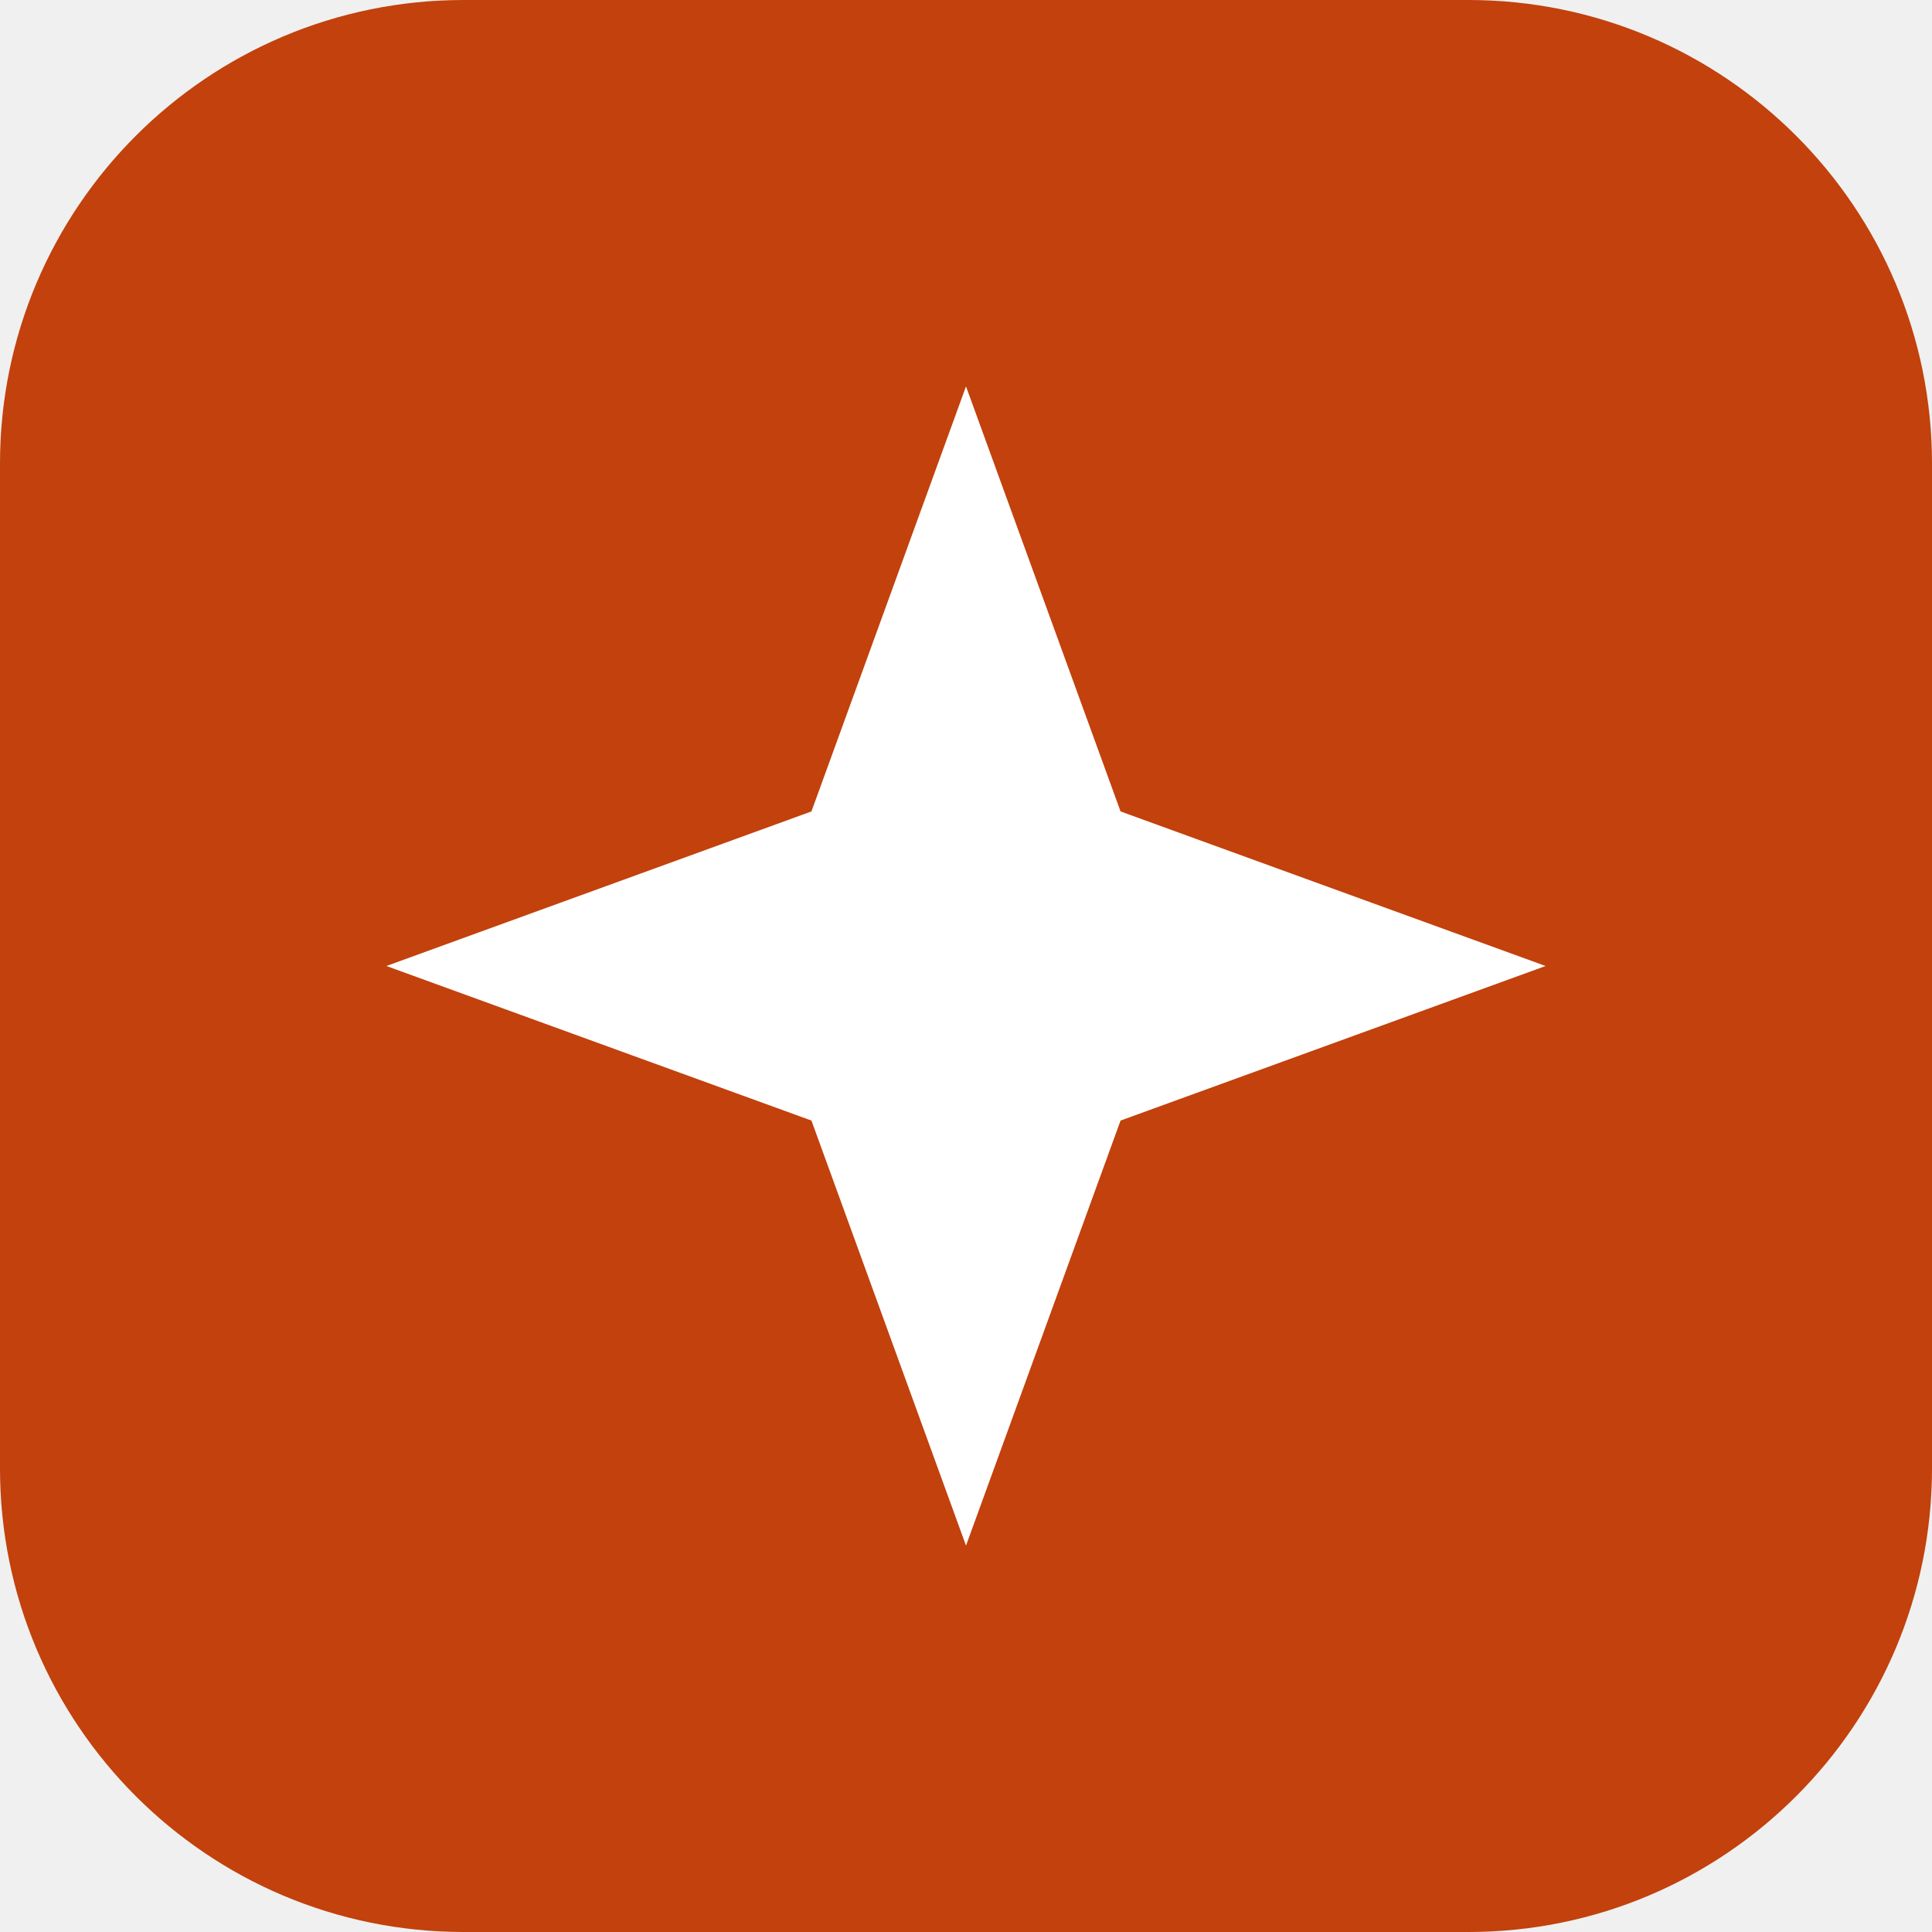
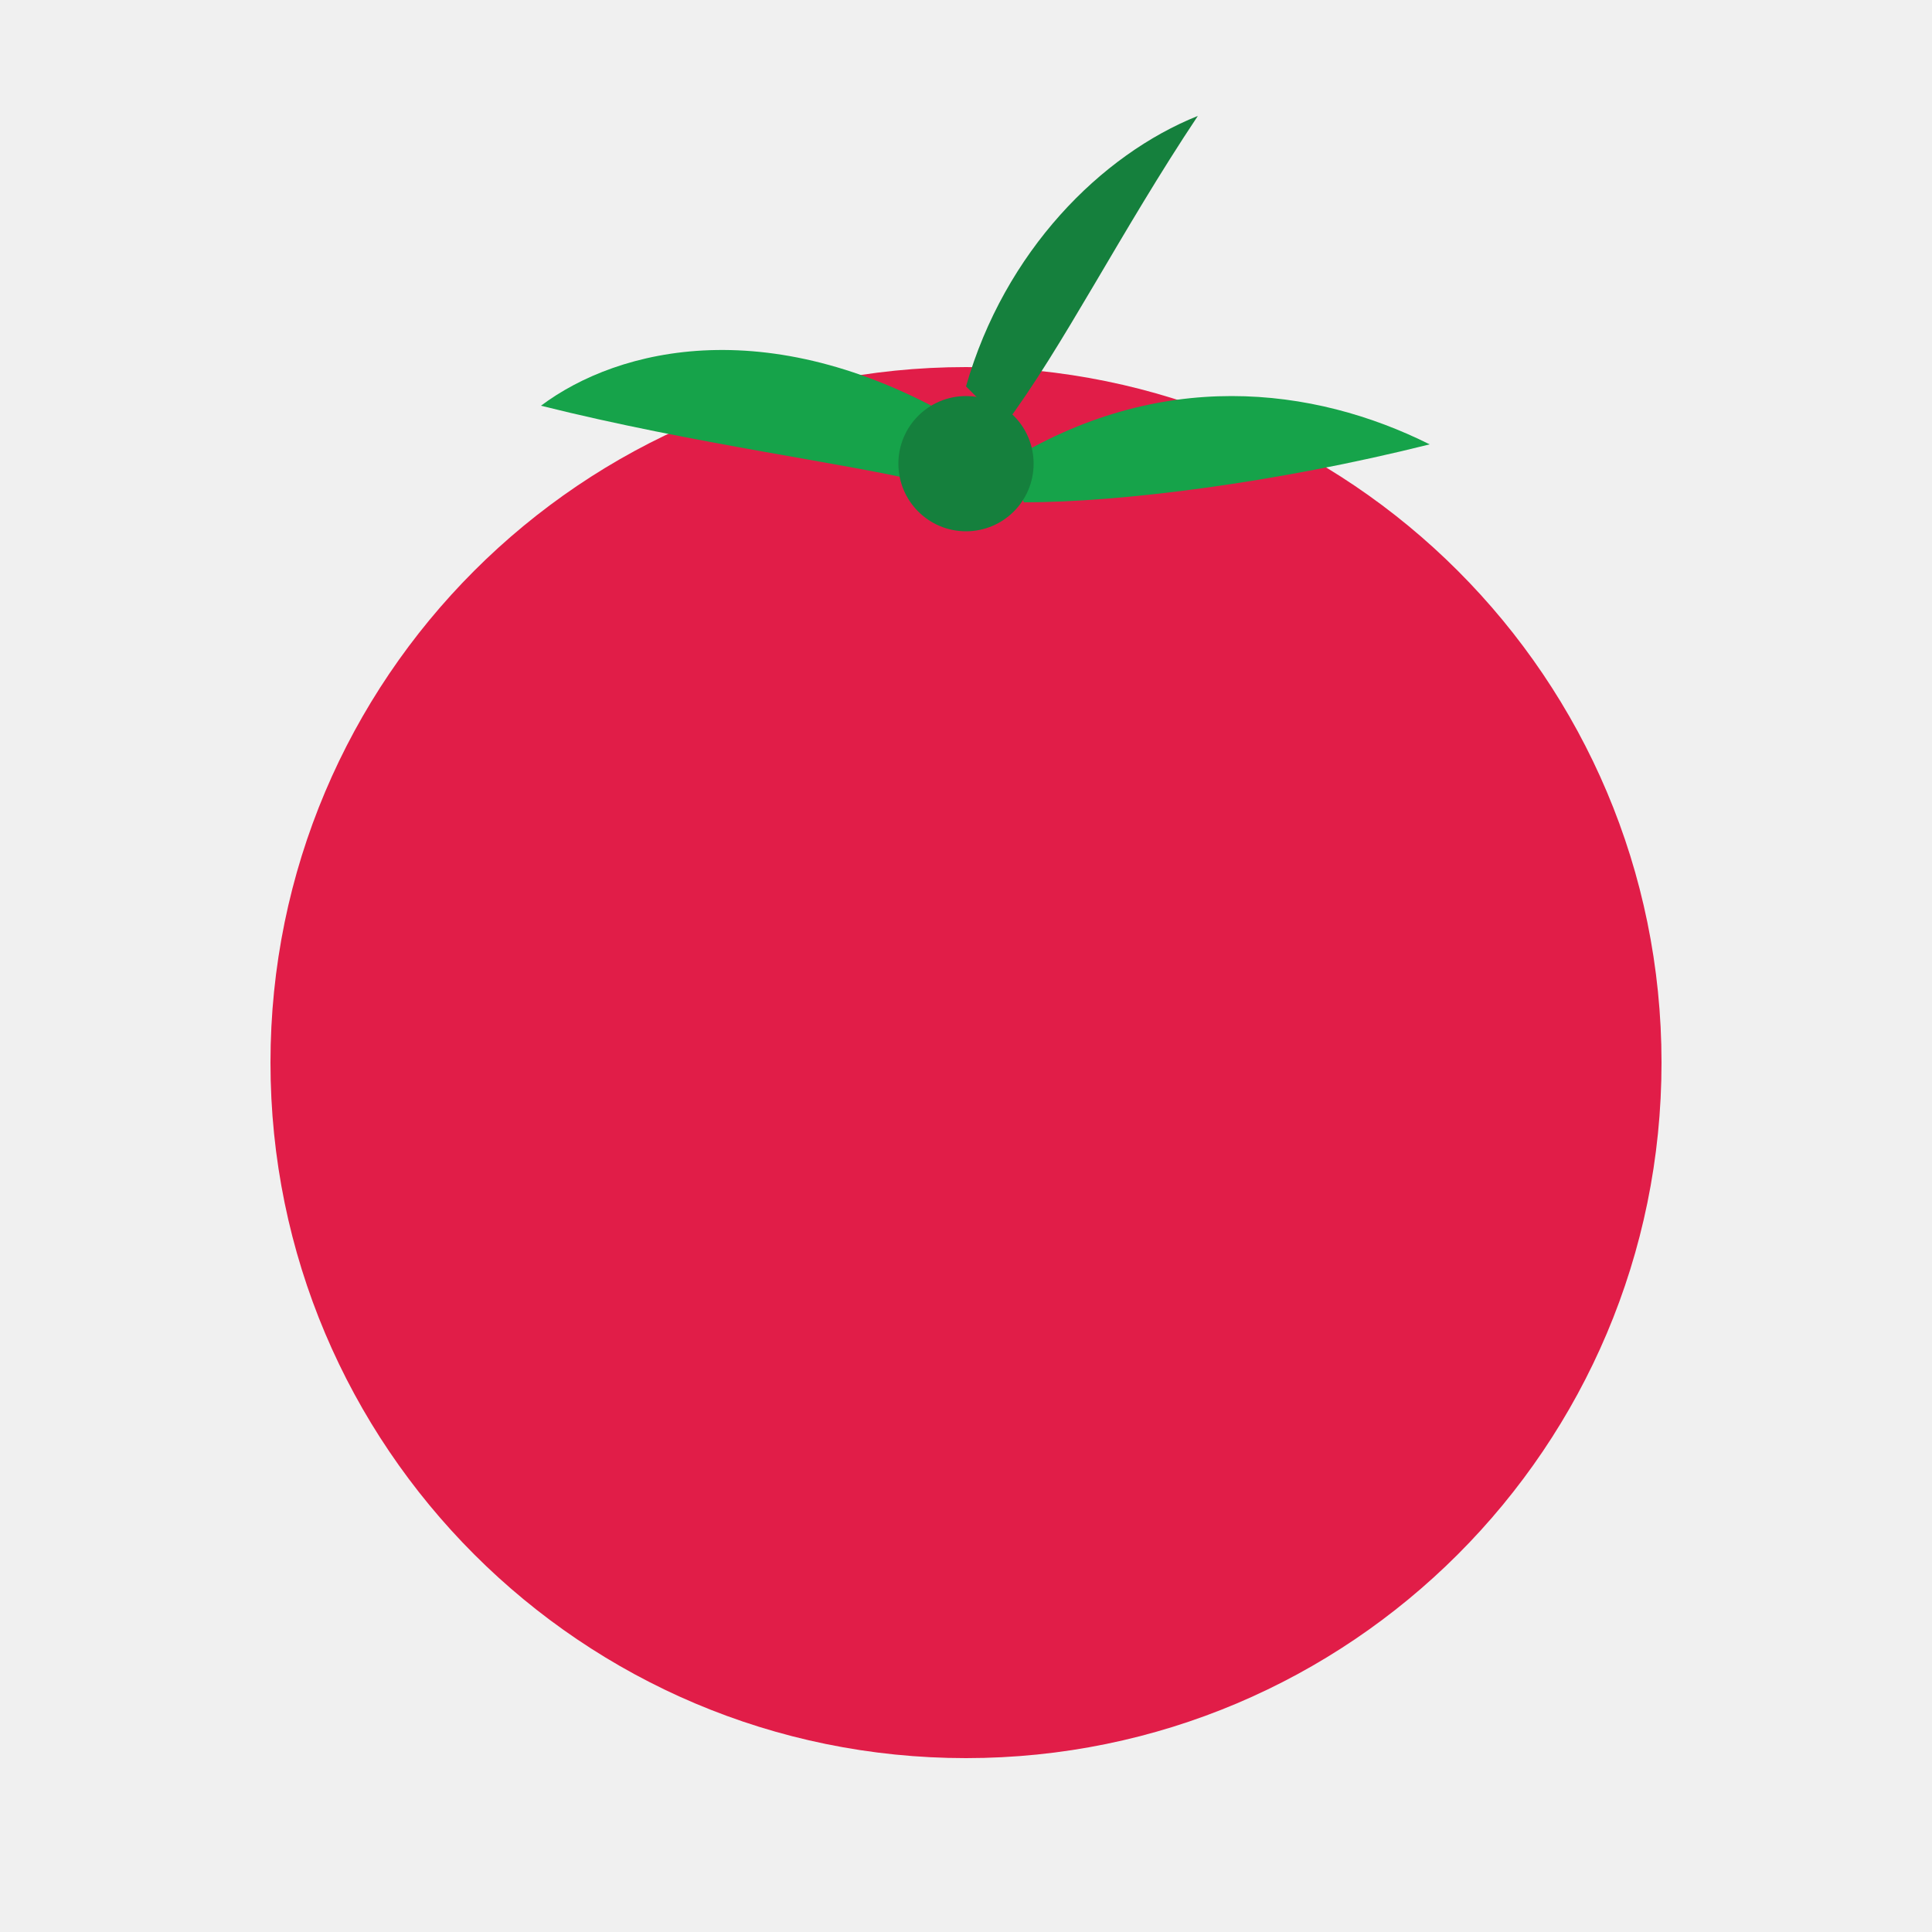
<svg xmlns="http://www.w3.org/2000/svg" viewBox="0 0 100 100">
-   <rect width="100" height="100" rx="24" fill="#c2410c" />
-   <path d="M50 20 L58 42 L80 50 L58 58 L50 80 L42 58 L20 50 L42 42 Z" fill="#ffffff" />
+   <circle cx="50" cy="55" r="36" fill="#e11d48" />
+   <path d="M50 20 C52 13 57 8 62 6 C58 12 55 18 52 22 Z" fill="#15803d" />
+   <path d="M50 22 C40 16 32 18 28 21 C36 23 44 24 48 25 Z" fill="#16a34a" />
+   <path d="M52 24 C60 19 68 20 74 23 C66 25 58 26 53 26 Z" fill="#16a34a" />
+   <circle cx="50" cy="24" r="3.5" fill="#15803d" />
</svg>
